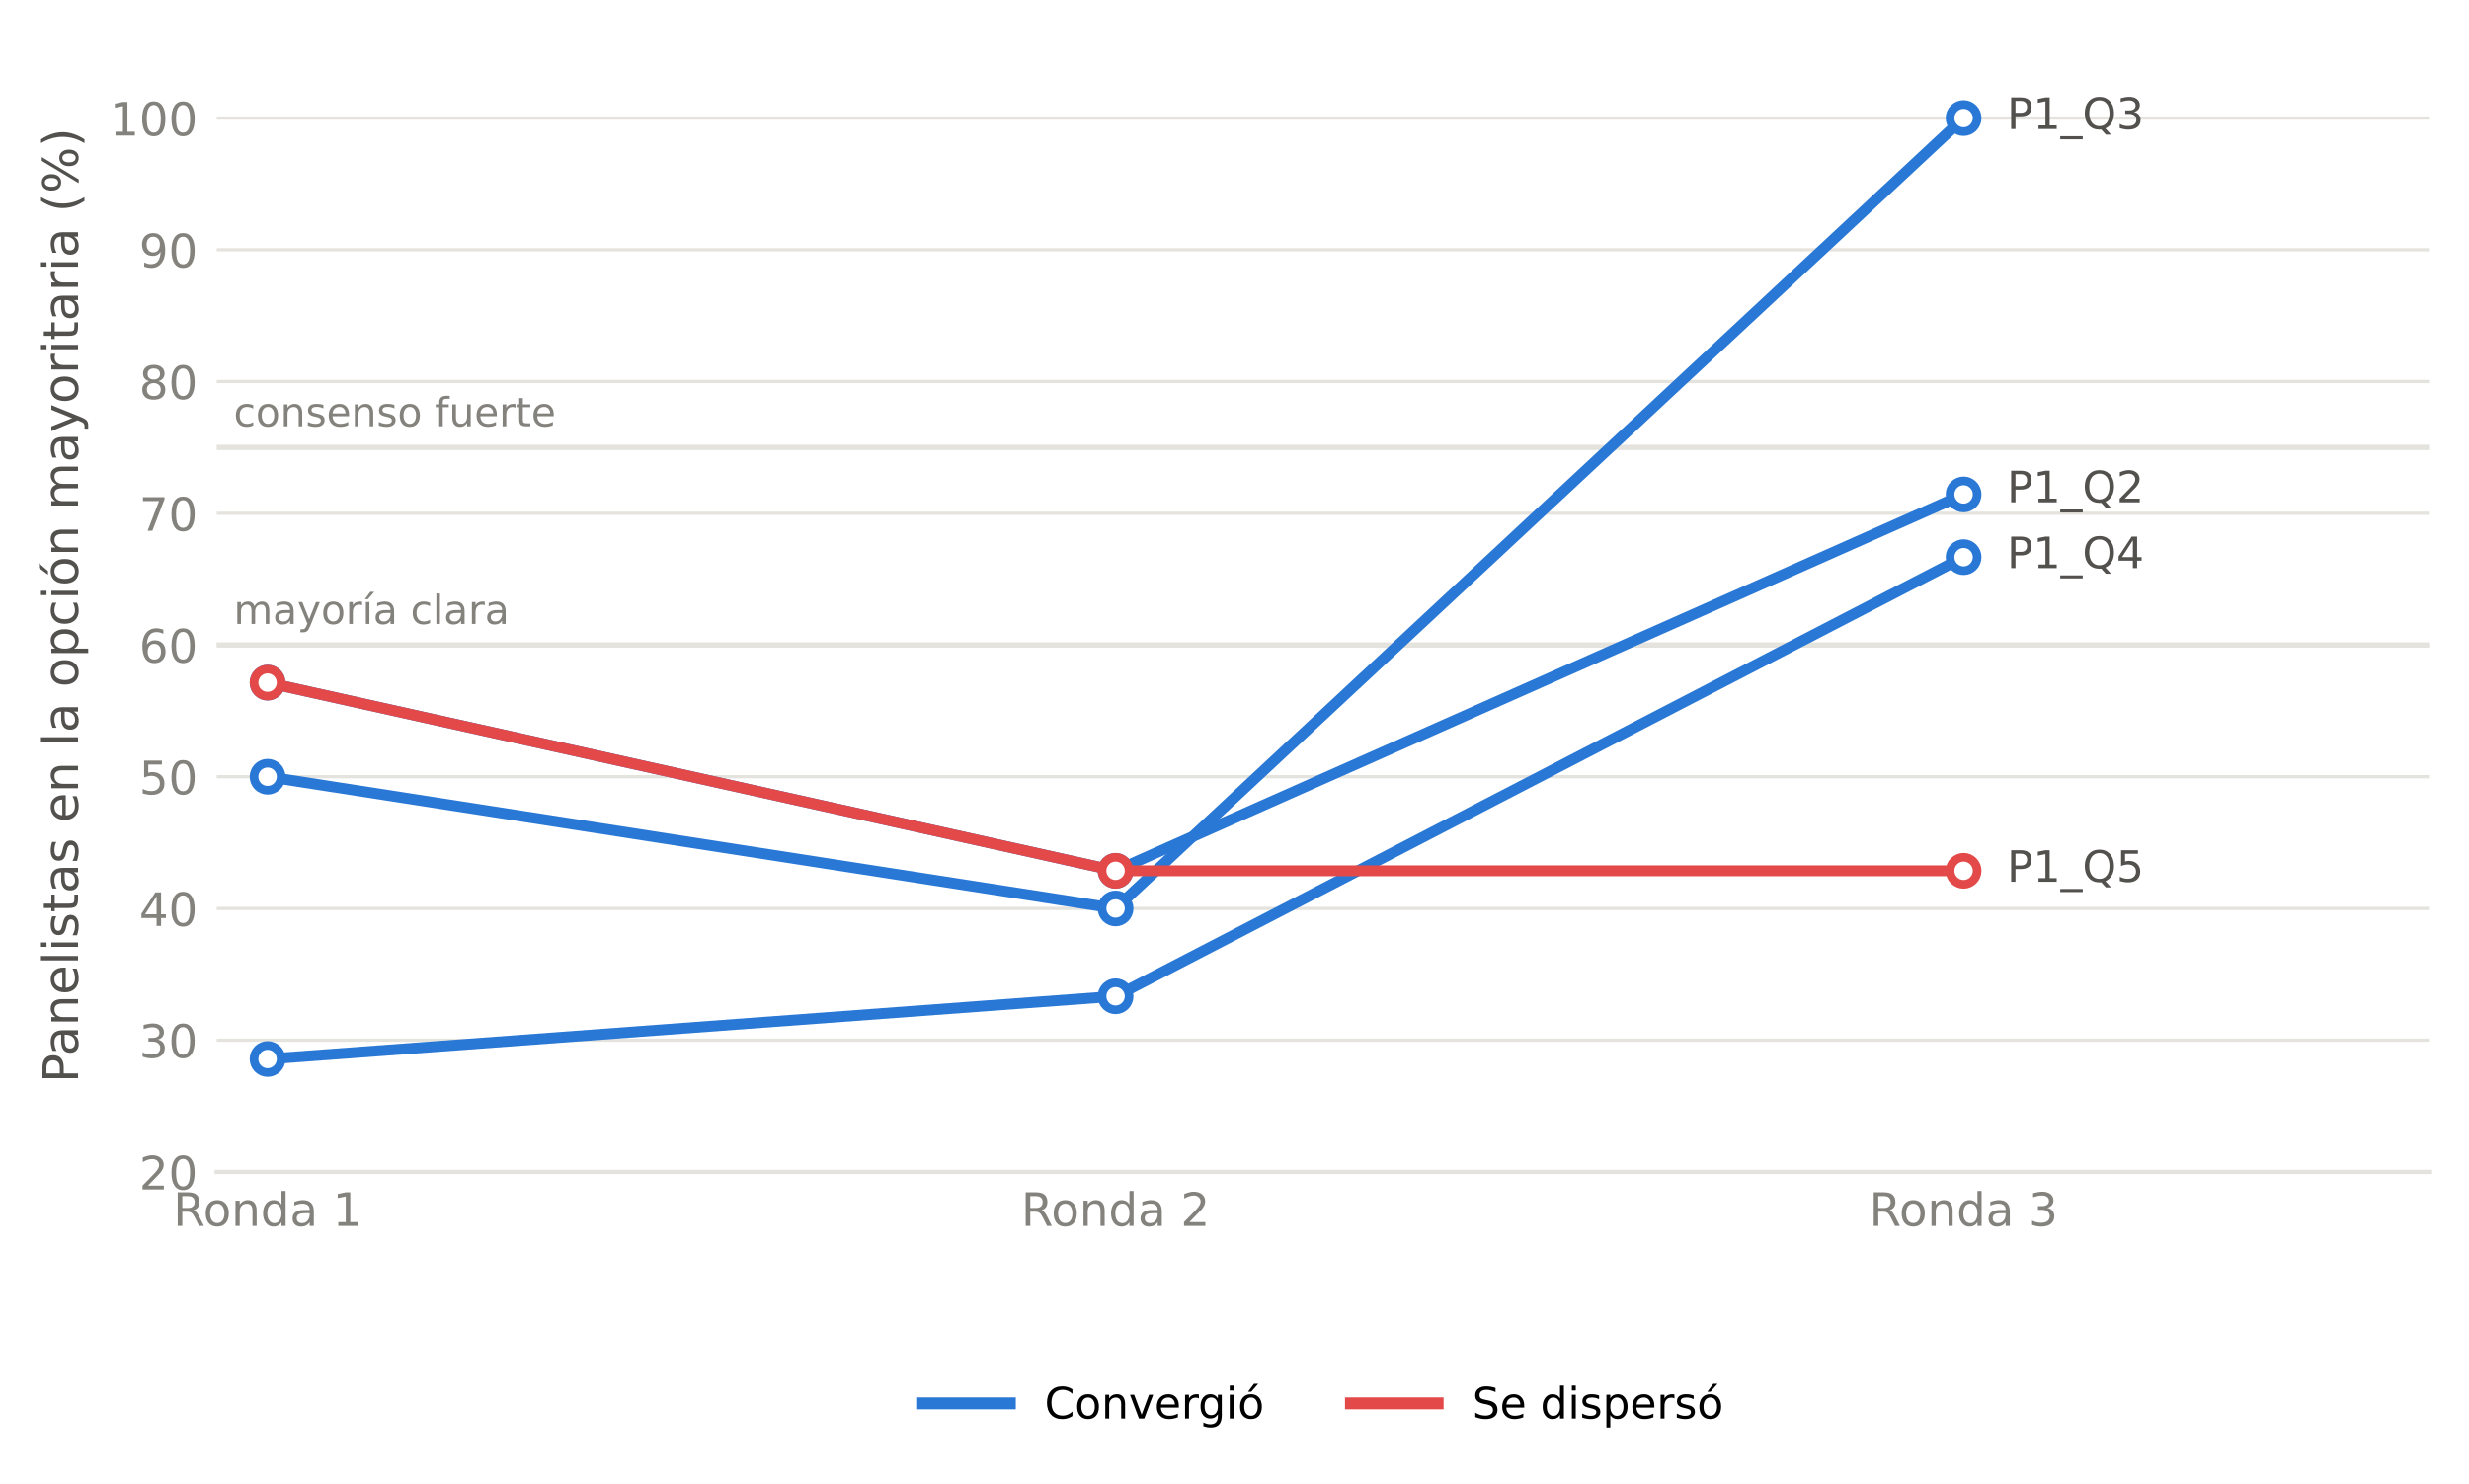
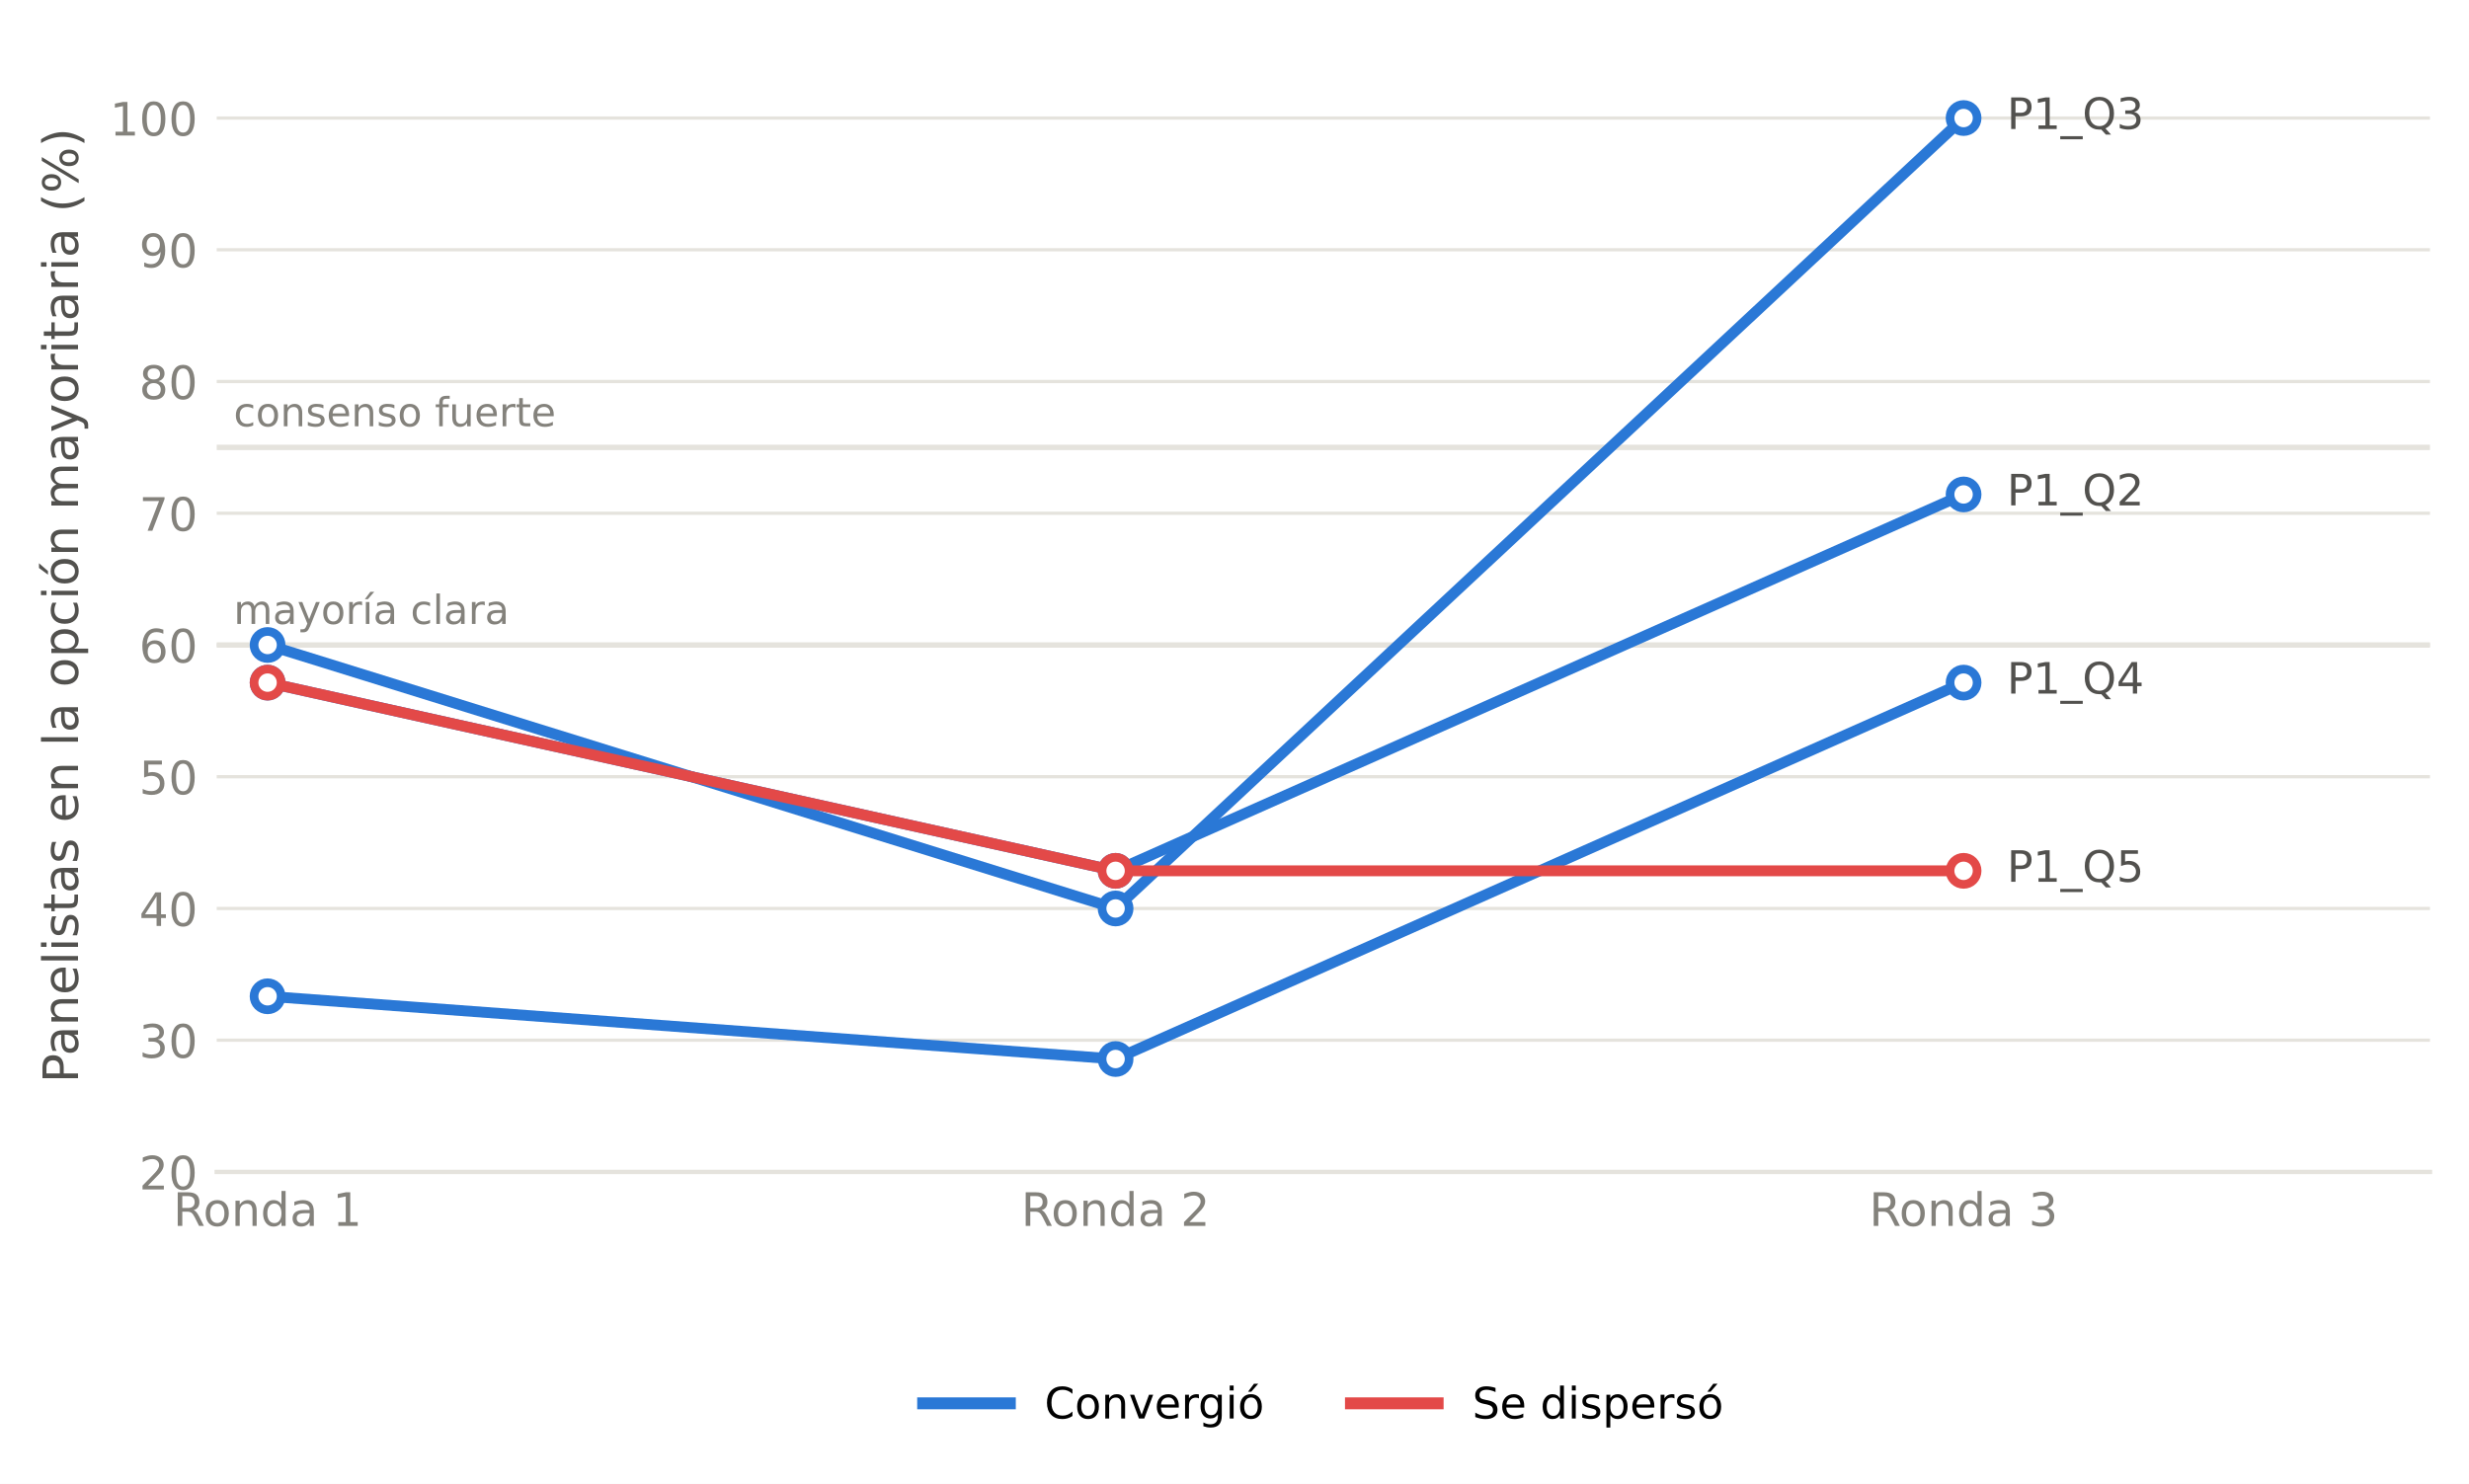
<svg xmlns="http://www.w3.org/2000/svg" xmlns:xlink="http://www.w3.org/1999/xlink" width="455.675pt" height="273.921pt" viewBox="0 0 455.675 273.921" version="1.1">
  <defs>
    <style type="text/css">*{stroke-linejoin: round; stroke-linecap: butt}</style>
  </defs>
  <g id="figure_1">
    <g id="patch_1">
      <path d="M 0 273.921  L 455.675 273.921  L 455.675 0  L 0 0  z " style="fill: #ffffff" />
    </g>
    <g id="axes_1">
      <g id="patch_2">
        <path d="M 39.995 216.344  L 448.475 216.344  L 448.475 7.2  L 39.995 7.2  z " style="fill: #ffffff" />
      </g>
      <g id="line2d_1">
-         <path d="M 39.995 82.589  L 448.475 82.589  " clip-path="url(#pca02a6e5fb)" style="fill: none; stroke: #e5e3dd; stroke-linecap: square" />
+         <path d="M 39.995 82.589  L 448.475 82.589  " clip-path="url(#p8f356ba687)" style="fill: none; stroke: #e5e3dd; stroke-linecap: square" />
      </g>
      <g id="line2d_2">
-         <path d="M 39.995 119.068  L 448.475 119.068  " clip-path="url(#pca02a6e5fb)" style="fill: none; stroke: #e5e3dd; stroke-linecap: square" />
+         <path d="M 39.995 119.068  L 448.475 119.068  " clip-path="url(#p8f356ba687)" style="fill: none; stroke: #e5e3dd; stroke-linecap: square" />
      </g>
      <g id="matplotlib.axis_1">
        <g id="xtick_1">
          <g id="line2d_3" />
          <g id="text_1">
            <text style="font-size: 8.5px; font-family: 'DejaVu Sans', 'Helvetica', 'Arial', sans-serif; text-anchor: middle; fill: #84827c" x="49.385" y="226.303" transform="rotate(-0 49.38503 226.3025)">Ronda 1</text>
          </g>
        </g>
        <g id="xtick_2">
          <g id="line2d_4" />
          <g id="text_2">
            <text style="font-size: 8.5px; font-family: 'DejaVu Sans', 'Helvetica', 'Arial', sans-serif; text-anchor: middle; fill: #84827c" x="205.891" y="226.303" transform="rotate(-0 205.8908 226.3025)">Ronda 2</text>
          </g>
        </g>
        <g id="xtick_3">
          <g id="line2d_5" />
          <g id="text_3">
            <text style="font-size: 8.5px; font-family: 'DejaVu Sans', 'Helvetica', 'Arial', sans-serif; text-anchor: middle; fill: #84827c" x="362.397" y="226.303" transform="rotate(-0 362.3965 226.3025)">Ronda 3</text>
          </g>
        </g>
      </g>
      <g id="matplotlib.axis_2">
        <g id="ytick_1">
          <g id="line2d_6">
-             <path d="M 39.995 216.344  L 448.475 216.344  " clip-path="url(#pca02a6e5fb)" style="fill: none; stroke: #e5e3dd; stroke-width: 0.6; stroke-linecap: square" />
+             <path d="M 39.995 216.344  L 448.475 216.344  " clip-path="url(#p8f356ba687)" style="fill: none; stroke: #e5e3dd; stroke-width: 0.6; stroke-linecap: square" />
          </g>
          <g id="line2d_7" />
          <g id="text_4">
            <text style="font-size: 8.5px; font-family: 'DejaVu Sans', 'Helvetica', 'Arial', sans-serif; text-anchor: end; fill: #84827c" x="36.495" y="219.573" transform="rotate(-0 36.49469 219.5732)">20</text>
          </g>
        </g>
        <g id="ytick_2">
          <g id="line2d_8">
-             <path d="M 39.995 192.025  L 448.475 192.025  " clip-path="url(#pca02a6e5fb)" style="fill: none; stroke: #e5e3dd; stroke-width: 0.6; stroke-linecap: square" />
+             <path d="M 39.995 192.025  L 448.475 192.025  " clip-path="url(#p8f356ba687)" style="fill: none; stroke: #e5e3dd; stroke-width: 0.6; stroke-linecap: square" />
          </g>
          <g id="line2d_9" />
          <g id="text_5">
            <text style="font-size: 8.5px; font-family: 'DejaVu Sans', 'Helvetica', 'Arial', sans-serif; text-anchor: end; fill: #84827c" x="36.495" y="195.254" transform="rotate(-0 36.49469 195.2541)">30</text>
          </g>
        </g>
        <g id="ytick_3">
          <g id="line2d_10">
-             <path d="M 39.995 167.706  L 448.475 167.706  " clip-path="url(#pca02a6e5fb)" style="fill: none; stroke: #e5e3dd; stroke-width: 0.6; stroke-linecap: square" />
+             <path d="M 39.995 167.706  L 448.475 167.706  " clip-path="url(#p8f356ba687)" style="fill: none; stroke: #e5e3dd; stroke-width: 0.6; stroke-linecap: square" />
          </g>
          <g id="line2d_11" />
          <g id="text_6">
            <text style="font-size: 8.5px; font-family: 'DejaVu Sans', 'Helvetica', 'Arial', sans-serif; text-anchor: end; fill: #84827c" x="36.495" y="170.935" transform="rotate(-0 36.49469 170.9351)">40</text>
          </g>
        </g>
        <g id="ytick_4">
          <g id="line2d_12">
-             <path d="M 39.995 143.387  L 448.475 143.387  " clip-path="url(#pca02a6e5fb)" style="fill: none; stroke: #e5e3dd; stroke-width: 0.6; stroke-linecap: square" />
+             <path d="M 39.995 143.387  L 448.475 143.387  " clip-path="url(#p8f356ba687)" style="fill: none; stroke: #e5e3dd; stroke-width: 0.6; stroke-linecap: square" />
          </g>
          <g id="line2d_13" />
          <g id="text_7">
            <text style="font-size: 8.5px; font-family: 'DejaVu Sans', 'Helvetica', 'Arial', sans-serif; text-anchor: end; fill: #84827c" x="36.495" y="146.616" transform="rotate(-0 36.49469 146.616)">50</text>
          </g>
        </g>
        <g id="ytick_5">
          <g id="line2d_14">
-             <path d="M 39.995 119.068  L 448.475 119.068  " clip-path="url(#pca02a6e5fb)" style="fill: none; stroke: #e5e3dd; stroke-width: 0.6; stroke-linecap: square" />
+             <path d="M 39.995 119.068  L 448.475 119.068  " clip-path="url(#p8f356ba687)" style="fill: none; stroke: #e5e3dd; stroke-width: 0.6; stroke-linecap: square" />
          </g>
          <g id="line2d_15" />
          <g id="text_8">
            <text style="font-size: 8.5px; font-family: 'DejaVu Sans', 'Helvetica', 'Arial', sans-serif; text-anchor: end; fill: #84827c" x="36.495" y="122.297" transform="rotate(-0 36.49469 122.297)">60</text>
          </g>
        </g>
        <g id="ytick_6">
          <g id="line2d_16">
-             <path d="M 39.995 94.749  L 448.475 94.749  " clip-path="url(#pca02a6e5fb)" style="fill: none; stroke: #e5e3dd; stroke-width: 0.6; stroke-linecap: square" />
+             <path d="M 39.995 94.749  L 448.475 94.749  " clip-path="url(#p8f356ba687)" style="fill: none; stroke: #e5e3dd; stroke-width: 0.6; stroke-linecap: square" />
          </g>
          <g id="line2d_17" />
          <g id="text_9">
            <text style="font-size: 8.5px; font-family: 'DejaVu Sans', 'Helvetica', 'Arial', sans-serif; text-anchor: end; fill: #84827c" x="36.495" y="97.978" transform="rotate(-0 36.49469 97.97792)">70</text>
          </g>
        </g>
        <g id="ytick_7">
          <g id="line2d_18">
-             <path d="M 39.995 70.43  L 448.475 70.43  " clip-path="url(#pca02a6e5fb)" style="fill: none; stroke: #e5e3dd; stroke-width: 0.6; stroke-linecap: square" />
+             <path d="M 39.995 70.43  L 448.475 70.43  " clip-path="url(#p8f356ba687)" style="fill: none; stroke: #e5e3dd; stroke-width: 0.6; stroke-linecap: square" />
          </g>
          <g id="line2d_19" />
          <g id="text_10">
            <text style="font-size: 8.5px; font-family: 'DejaVu Sans', 'Helvetica', 'Arial', sans-serif; text-anchor: end; fill: #84827c" x="36.495" y="73.659" transform="rotate(-0 36.49469 73.65887)">80</text>
          </g>
        </g>
        <g id="ytick_8">
          <g id="line2d_20">
-             <path d="M 39.995 46.11  L 448.475 46.11  " clip-path="url(#pca02a6e5fb)" style="fill: none; stroke: #e5e3dd; stroke-width: 0.6; stroke-linecap: square" />
+             <path d="M 39.995 46.11  L 448.475 46.11  " clip-path="url(#p8f356ba687)" style="fill: none; stroke: #e5e3dd; stroke-width: 0.6; stroke-linecap: square" />
          </g>
          <g id="line2d_21" />
          <g id="text_11">
            <text style="font-size: 8.5px; font-family: 'DejaVu Sans', 'Helvetica', 'Arial', sans-serif; text-anchor: end; fill: #84827c" x="36.495" y="49.34" transform="rotate(-0 36.49469 49.33982)">90</text>
          </g>
        </g>
        <g id="ytick_9">
          <g id="line2d_22">
-             <path d="M 39.995 21.791  L 448.475 21.791  " clip-path="url(#pca02a6e5fb)" style="fill: none; stroke: #e5e3dd; stroke-width: 0.6; stroke-linecap: square" />
+             <path d="M 39.995 21.791  L 448.475 21.791  " clip-path="url(#p8f356ba687)" style="fill: none; stroke: #e5e3dd; stroke-width: 0.6; stroke-linecap: square" />
          </g>
          <g id="line2d_23" />
          <g id="text_12">
            <text style="font-size: 8.5px; font-family: 'DejaVu Sans', 'Helvetica', 'Arial', sans-serif; text-anchor: end; fill: #84827c" x="36.495" y="25.021" transform="rotate(-0 36.49469 25.02077)">100</text>
          </g>
        </g>
        <g id="text_13">
          <text style="font-size: 9px; font-family: 'DejaVu Sans', 'Helvetica', 'Arial', sans-serif; text-anchor: middle; fill: #52514e" x="14.399" y="111.772" transform="rotate(-90 14.39859 111.7719)">Panelistas en la opción mayoritaria (%)</text>
        </g>
      </g>
      <g id="patch_3">
        <path d="M 39.995 216.344  L 448.475 216.344  " style="fill: none; stroke: #e5e3dd; stroke-width: 0.8; stroke-linejoin: miter; stroke-linecap: square" />
      </g>
      <g id="line2d_24">
-         <path d="M 49.385 126.016  L 205.891 160.757  L 362.397 91.274  " clip-path="url(#pca02a6e5fb)" style="fill: none; stroke: #2a78d6; stroke-width: 2; stroke-linecap: square" />
+         <path d="M 49.385 126.016  L 205.891 160.757  L 362.397 91.274  " clip-path="url(#p8f356ba687)" style="fill: none; stroke: #2a78d6; stroke-width: 2; stroke-linecap: square" />
        <defs>
-           <path id="m32b215c205" d="M 0 2.5  C 0.663 2.5 1.299 2.237 1.768 1.768  C 2.237 1.299 2.5 0.663 2.5 0  C 2.5 -0.663 2.237 -1.299 1.768 -1.768  C 1.299 -2.237 0.663 -2.5 0 -2.5  C -0.663 -2.5 -1.299 -2.237 -1.768 -1.768  C -2.237 -1.299 -2.5 -0.663 -2.5 0  C -2.5 0.663 -2.237 1.299 -1.768 1.768  C -1.299 2.237 -0.663 2.5 0 2.5  z " style="stroke: #2a78d6; stroke-width: 1.6" />
+           <path id="maa1c055560" d="M 0 2.5  C 0.663 2.5 1.299 2.237 1.768 1.768  C 2.237 1.299 2.5 0.663 2.5 0  C 2.5 -0.663 2.237 -1.299 1.768 -1.768  C 1.299 -2.237 0.663 -2.5 0 -2.5  C -0.663 -2.5 -1.299 -2.237 -1.768 -1.768  C -2.237 -1.299 -2.5 -0.663 -2.5 0  C -2.5 0.663 -2.237 1.299 -1.768 1.768  C -1.299 2.237 -0.663 2.5 0 2.5  z " style="stroke: #2a78d6; stroke-width: 1.6" />
        </defs>
-         <g clip-path="url(#pca02a6e5fb)">
-           <use xlink:href="#m32b215c205" x="49.385" y="126.016" style="fill: #ffffff; stroke: #2a78d6; stroke-width: 1.6" />
-           <use xlink:href="#m32b215c205" x="205.891" y="160.757" style="fill: #ffffff; stroke: #2a78d6; stroke-width: 1.6" />
-           <use xlink:href="#m32b215c205" x="362.397" y="91.274" style="fill: #ffffff; stroke: #2a78d6; stroke-width: 1.6" />
+         <g clip-path="url(#p8f356ba687)">
+           <use xlink:href="#maa1c055560" x="49.385" y="126.016" style="fill: #ffffff; stroke: #2a78d6; stroke-width: 1.6" />
+           <use xlink:href="#maa1c055560" x="205.891" y="160.757" style="fill: #ffffff; stroke: #2a78d6; stroke-width: 1.6" />
+           <use xlink:href="#maa1c055560" x="362.397" y="91.274" style="fill: #ffffff; stroke: #2a78d6; stroke-width: 1.6" />
        </g>
      </g>
      <g id="line2d_25">
-         <path d="M 49.385 143.387  L 205.891 167.706  L 362.397 21.791  " clip-path="url(#pca02a6e5fb)" style="fill: none; stroke: #2a78d6; stroke-width: 2; stroke-linecap: square" />
-         <g clip-path="url(#pca02a6e5fb)">
-           <use xlink:href="#m32b215c205" x="49.385" y="143.387" style="fill: #ffffff; stroke: #2a78d6; stroke-width: 1.6" />
-           <use xlink:href="#m32b215c205" x="205.891" y="167.706" style="fill: #ffffff; stroke: #2a78d6; stroke-width: 1.6" />
-           <use xlink:href="#m32b215c205" x="362.397" y="21.791" style="fill: #ffffff; stroke: #2a78d6; stroke-width: 1.6" />
+         <path d="M 49.385 119.068  L 205.891 167.706  L 362.397 21.791  " clip-path="url(#p8f356ba687)" style="fill: none; stroke: #2a78d6; stroke-width: 2; stroke-linecap: square" />
+         <g clip-path="url(#p8f356ba687)">
+           <use xlink:href="#maa1c055560" x="49.385" y="119.068" style="fill: #ffffff; stroke: #2a78d6; stroke-width: 1.6" />
+           <use xlink:href="#maa1c055560" x="205.891" y="167.706" style="fill: #ffffff; stroke: #2a78d6; stroke-width: 1.6" />
+           <use xlink:href="#maa1c055560" x="362.397" y="21.791" style="fill: #ffffff; stroke: #2a78d6; stroke-width: 1.6" />
        </g>
      </g>
      <g id="line2d_26">
-         <path d="M 49.385 195.499  L 205.891 183.918  L 362.397 102.855  " clip-path="url(#pca02a6e5fb)" style="fill: none; stroke: #2a78d6; stroke-width: 2; stroke-linecap: square" />
-         <g clip-path="url(#pca02a6e5fb)">
-           <use xlink:href="#m32b215c205" x="49.385" y="195.499" style="fill: #ffffff; stroke: #2a78d6; stroke-width: 1.6" />
-           <use xlink:href="#m32b215c205" x="205.891" y="183.918" style="fill: #ffffff; stroke: #2a78d6; stroke-width: 1.6" />
-           <use xlink:href="#m32b215c205" x="362.397" y="102.855" style="fill: #ffffff; stroke: #2a78d6; stroke-width: 1.6" />
+         <path d="M 49.385 183.918  L 205.891 195.499  L 362.397 126.016  " clip-path="url(#p8f356ba687)" style="fill: none; stroke: #2a78d6; stroke-width: 2; stroke-linecap: square" />
+         <g clip-path="url(#p8f356ba687)">
+           <use xlink:href="#maa1c055560" x="49.385" y="183.918" style="fill: #ffffff; stroke: #2a78d6; stroke-width: 1.6" />
+           <use xlink:href="#maa1c055560" x="205.891" y="195.499" style="fill: #ffffff; stroke: #2a78d6; stroke-width: 1.6" />
+           <use xlink:href="#maa1c055560" x="362.397" y="126.016" style="fill: #ffffff; stroke: #2a78d6; stroke-width: 1.6" />
        </g>
      </g>
      <g id="line2d_27">
-         <path d="M 49.385 126.016  L 205.891 160.757  L 362.397 160.757  " clip-path="url(#pca02a6e5fb)" style="fill: none; stroke: #e34948; stroke-width: 2; stroke-linecap: square" />
+         <path d="M 49.385 126.016  L 205.891 160.757  L 362.397 160.757  " clip-path="url(#p8f356ba687)" style="fill: none; stroke: #e34948; stroke-width: 2; stroke-linecap: square" />
        <defs>
-           <path id="ma83f017f97" d="M 0 2.5  C 0.663 2.5 1.299 2.237 1.768 1.768  C 2.237 1.299 2.5 0.663 2.5 0  C 2.5 -0.663 2.237 -1.299 1.768 -1.768  C 1.299 -2.237 0.663 -2.5 0 -2.5  C -0.663 -2.5 -1.299 -2.237 -1.768 -1.768  C -2.237 -1.299 -2.5 -0.663 -2.5 0  C -2.5 0.663 -2.237 1.299 -1.768 1.768  C -1.299 2.237 -0.663 2.5 0 2.5  z " style="stroke: #e34948; stroke-width: 1.6" />
+           <path id="m69dc27fa03" d="M 0 2.5  C 0.663 2.5 1.299 2.237 1.768 1.768  C 2.237 1.299 2.5 0.663 2.5 0  C 2.5 -0.663 2.237 -1.299 1.768 -1.768  C 1.299 -2.237 0.663 -2.5 0 -2.5  C -0.663 -2.5 -1.299 -2.237 -1.768 -1.768  C -2.237 -1.299 -2.5 -0.663 -2.5 0  C -2.5 0.663 -2.237 1.299 -1.768 1.768  C -1.299 2.237 -0.663 2.5 0 2.5  z " style="stroke: #e34948; stroke-width: 1.6" />
        </defs>
-         <g clip-path="url(#pca02a6e5fb)">
-           <use xlink:href="#ma83f017f97" x="49.385" y="126.016" style="fill: #ffffff; stroke: #e34948; stroke-width: 1.6" />
-           <use xlink:href="#ma83f017f97" x="205.891" y="160.757" style="fill: #ffffff; stroke: #e34948; stroke-width: 1.6" />
-           <use xlink:href="#ma83f017f97" x="362.397" y="160.757" style="fill: #ffffff; stroke: #e34948; stroke-width: 1.6" />
+         <g clip-path="url(#p8f356ba687)">
+           <use xlink:href="#m69dc27fa03" x="49.385" y="126.016" style="fill: #ffffff; stroke: #e34948; stroke-width: 1.6" />
+           <use xlink:href="#m69dc27fa03" x="205.891" y="160.757" style="fill: #ffffff; stroke: #e34948; stroke-width: 1.6" />
+           <use xlink:href="#m69dc27fa03" x="362.397" y="160.757" style="fill: #ffffff; stroke: #e34948; stroke-width: 1.6" />
        </g>
      </g>
      <g id="text_14">
        <text style="font-size: 8px; font-family: 'DejaVu Sans', 'Helvetica', 'Arial', sans-serif; text-anchor: start; fill: #52514e" x="370.397" y="162.783" transform="rotate(-0 370.3965 162.7831)">P1_Q5</text>
      </g>
      <g id="text_15">
-         <text style="font-size: 8px; font-family: 'DejaVu Sans', 'Helvetica', 'Arial', sans-serif; text-anchor: start; fill: #52514e" x="370.397" y="104.881" transform="rotate(-0 370.3965 104.8806)">P1_Q4</text>
+         <text style="font-size: 8px; font-family: 'DejaVu Sans', 'Helvetica', 'Arial', sans-serif; text-anchor: start; fill: #52514e" x="370.397" y="128.042" transform="rotate(-0 370.3965 128.0416)">P1_Q4</text>
      </g>
      <g id="text_16">
-         <text style="font-size: 8px; font-family: 'DejaVu Sans', 'Helvetica', 'Arial', sans-serif; text-anchor: start; fill: #52514e" x="370.397" y="92.721" transform="rotate(-0 370.3965 92.72103)">P1_Q2</text>
+         <text style="font-size: 8px; font-family: 'DejaVu Sans', 'Helvetica', 'Arial', sans-serif; text-anchor: start; fill: #52514e" x="370.397" y="93.3" transform="rotate(-0 370.3965 93.30006)">P1_Q2</text>
      </g>
      <g id="text_17">
        <text style="font-size: 8px; font-family: 'DejaVu Sans', 'Helvetica', 'Arial', sans-serif; text-anchor: start; fill: #52514e" x="370.397" y="23.817" transform="rotate(-0 370.3965 23.81706)">P1_Q3</text>
      </g>
      <g id="text_18">
        <text style="font-size: 7.4px; font-family: 'DejaVu Sans', 'Helvetica', 'Arial', sans-serif; text-anchor: start; fill: #84827c" x="43.125" y="78.698" transform="rotate(-0 43.1248 78.69801)">consenso fuerte</text>
      </g>
      <g id="text_19">
        <text style="font-size: 7.4px; font-family: 'DejaVu Sans', 'Helvetica', 'Arial', sans-serif; text-anchor: start; fill: #84827c" x="43.125" y="115.177" transform="rotate(-0 43.1248 115.1766)">mayoría clara</text>
      </g>
      <g id="legend_1">
        <g id="line2d_28">
          <path d="M 170.375 259.057  L 178.375 259.057  L 186.375 259.057  " style="fill: none; stroke: #2a78d6; stroke-width: 2.2; stroke-linecap: square" />
        </g>
        <g id="text_20">
          <text style="font-size: 8px; font-family: 'DejaVu Sans', 'Helvetica', 'Arial', sans-serif; text-anchor: start" x="192.775" y="261.857" transform="rotate(-0 192.7753 261.8575)">Convergió</text>
        </g>
        <g id="line2d_29">
          <path d="M 249.329 259.057  L 257.329 259.057  L 265.329 259.057  " style="fill: none; stroke: #e34948; stroke-width: 2.2; stroke-linecap: square" />
        </g>
        <g id="text_21">
          <text style="font-size: 8px; font-family: 'DejaVu Sans', 'Helvetica', 'Arial', sans-serif; text-anchor: start" x="271.729" y="261.857" transform="rotate(-0 271.7291 261.8575)">Se dispersó</text>
        </g>
      </g>
    </g>
  </g>
  <defs>
-     <clipPath id="pca02a6e5fb">
+     <clipPath id="p8f356ba687">
      <rect x="39.995" y="7.2" width="408.48" height="209.144" />
    </clipPath>
  </defs>
</svg>
